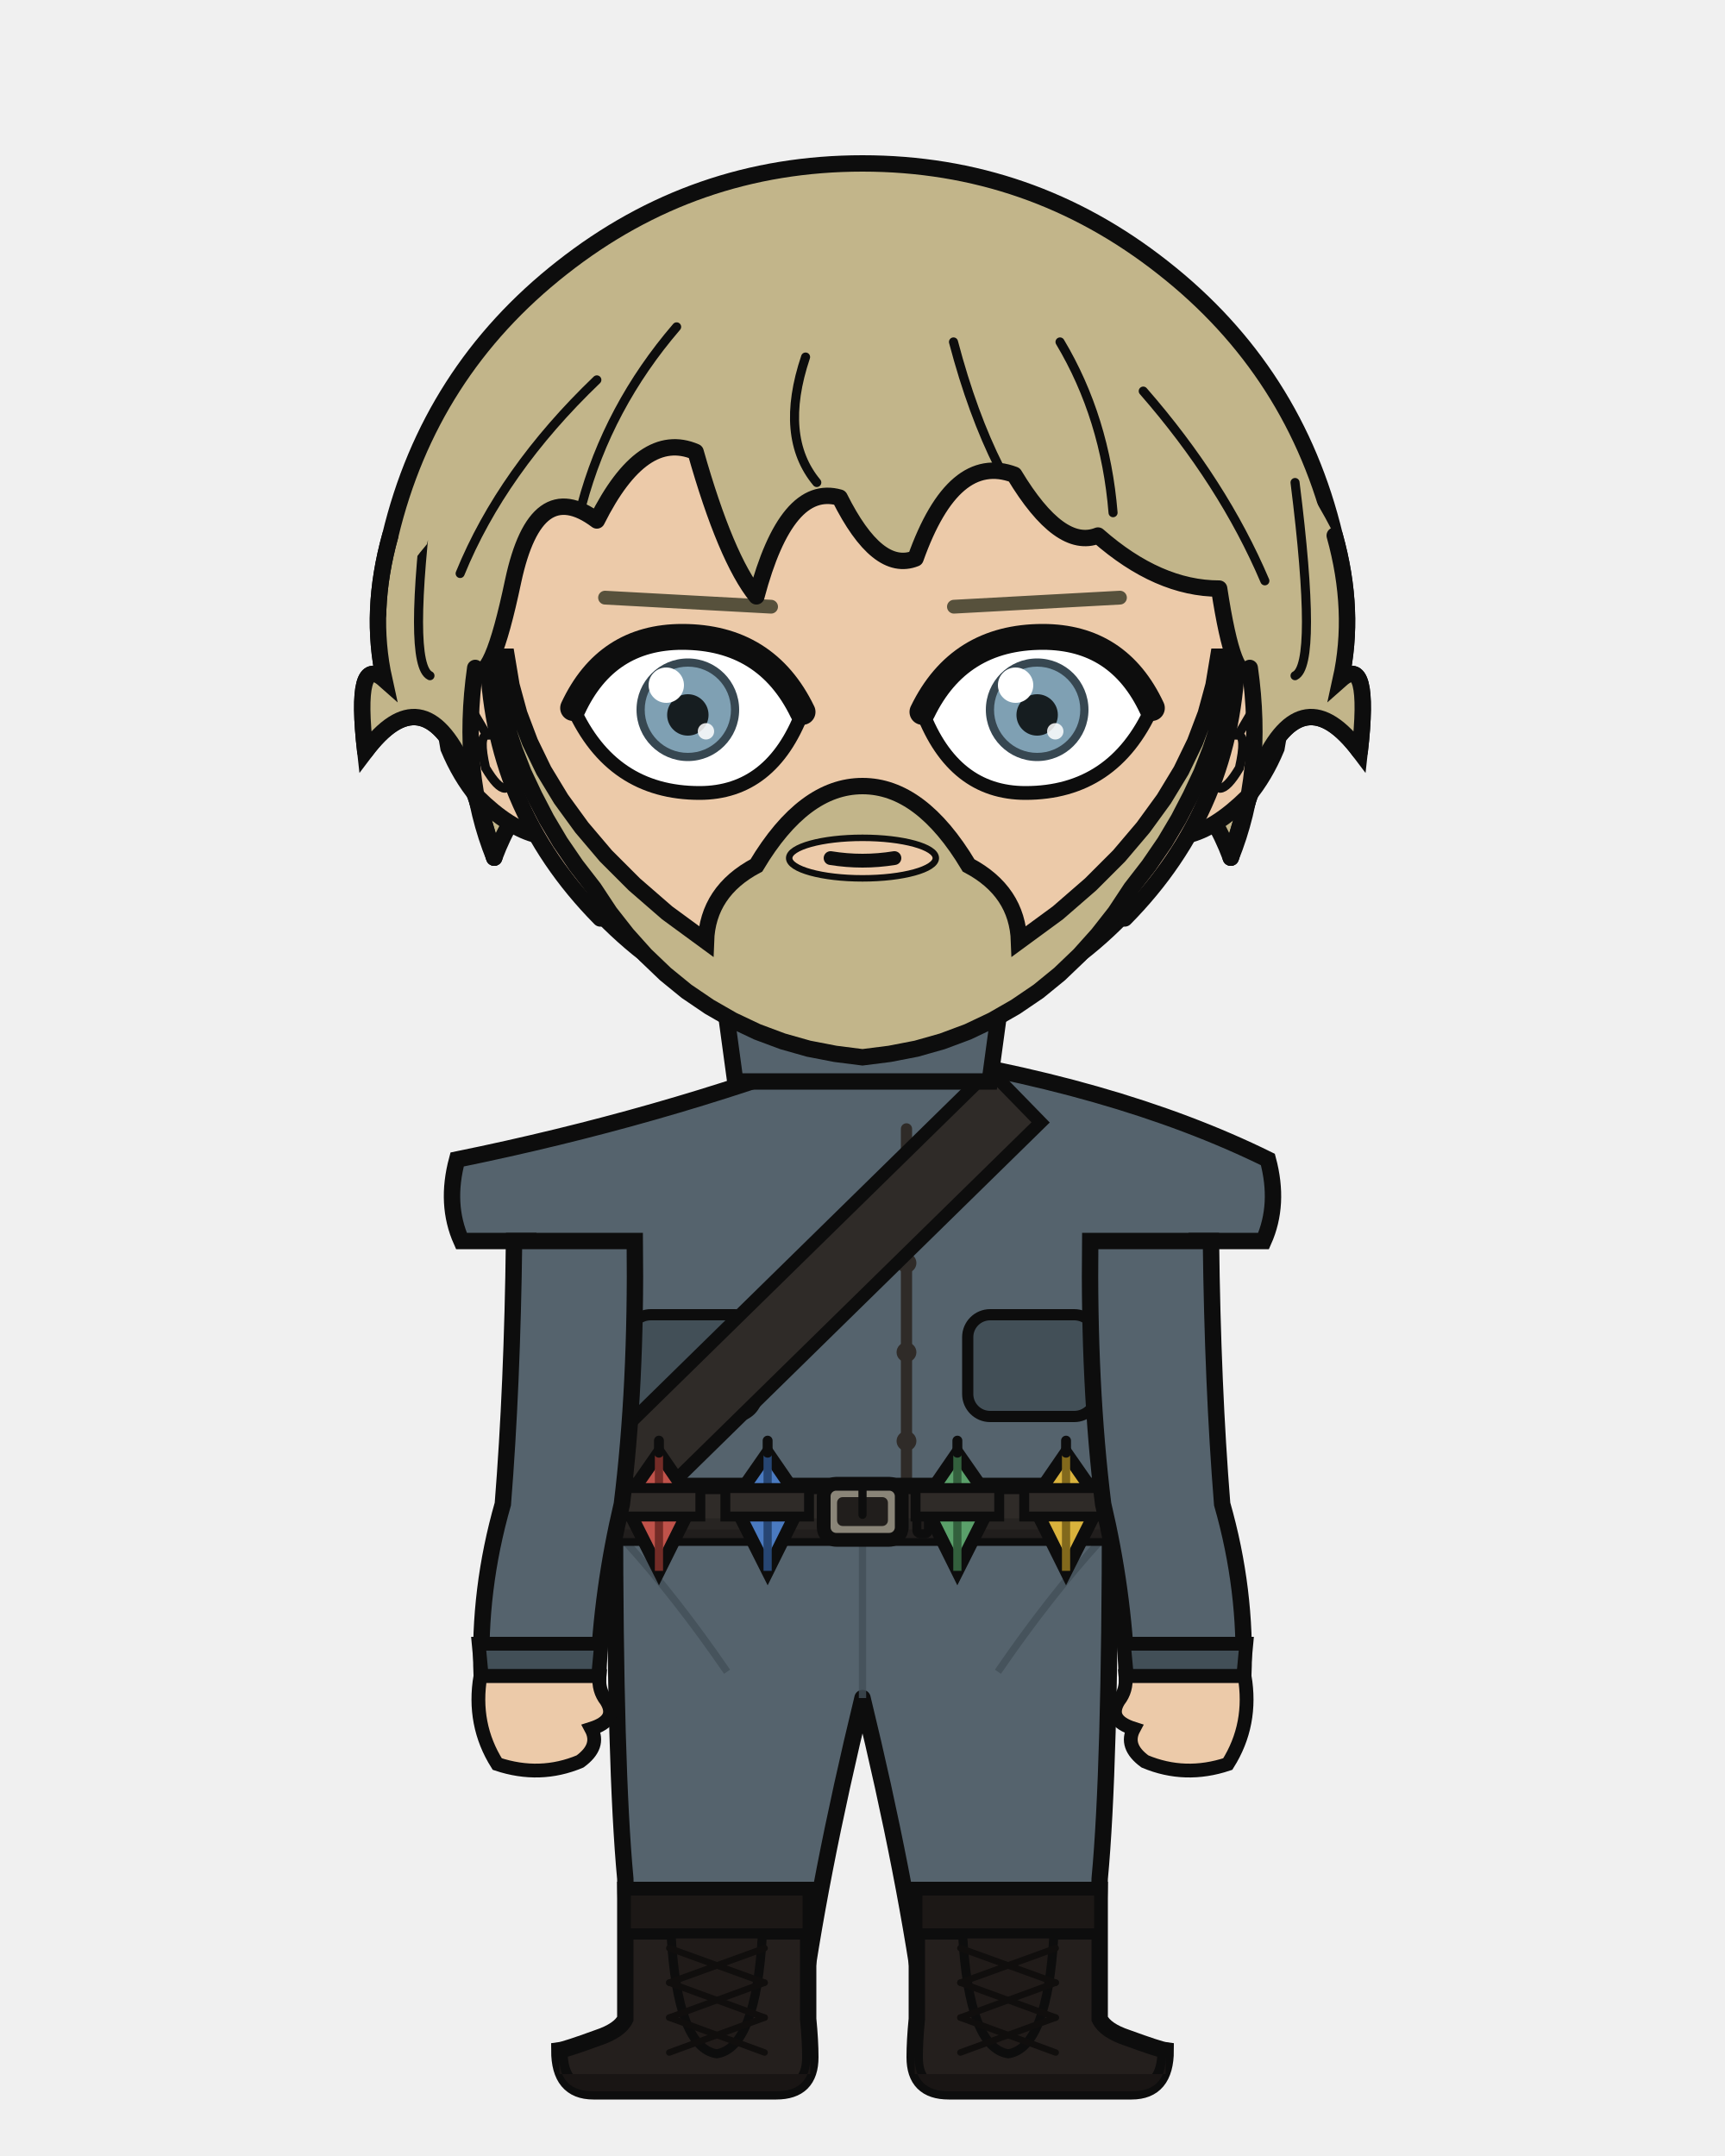
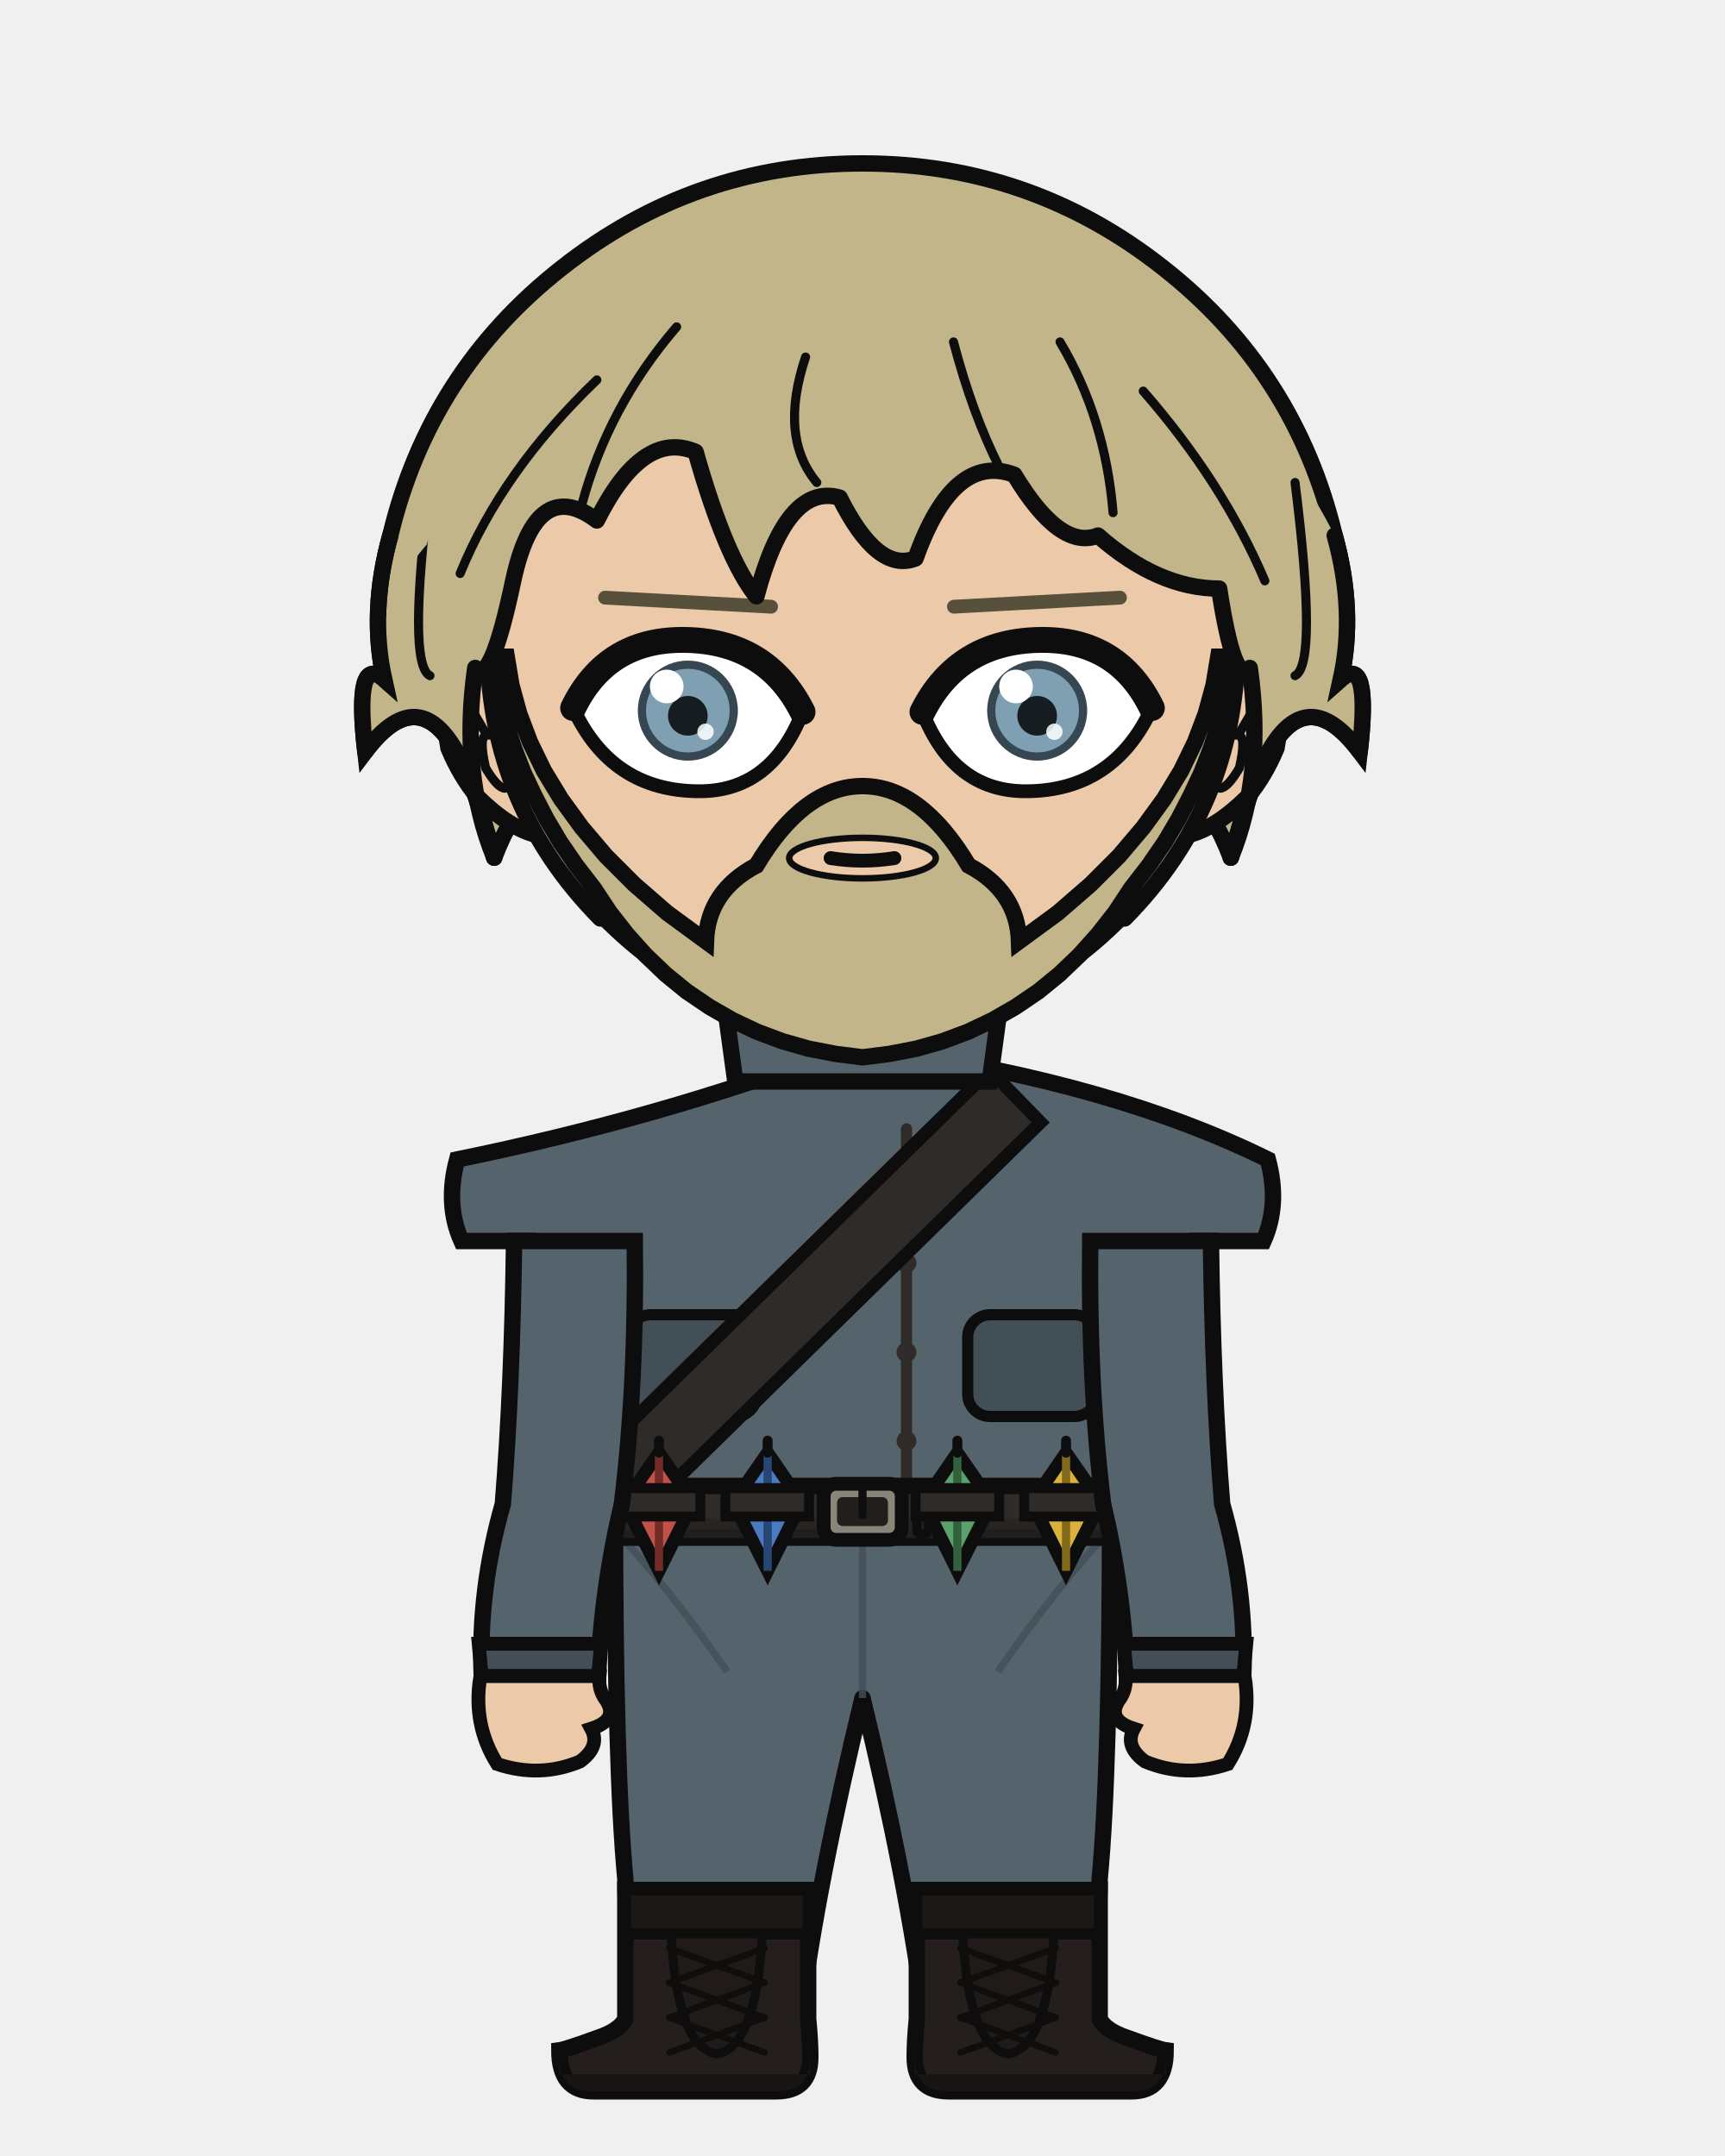
<svg xmlns="http://www.w3.org/2000/svg" width="400" height="500" viewBox="0 0 400 500">
  <defs>
    <clipPath id="hair-front">
      <path d="M 114.6 198.9 Q 106.7 179.5 110.2 154.9 Q 113.8 159.4 119.0 134.7 Q 124.3 110.1 138.4 120.7 Q 149.0 99.5 161.3 104.8 Q 168.3 129.5 175.4 138.3 Q 182.4 111.9 194.7 115.4 Q 203.5 133.0 212.3 129.5 Q 221.1 104.8 235.2 110.1 Q 245.8 127.7 254.6 124.2 Q 268.6 136.5 282.7 136.5 Q 286.2 159.4 289.8 154.9 Q 293.3 179.5 285.4 198.9 Q 289.8 183.1 292.4 177.8 Q 302.1 156.7 315.3 174.3 Q 317.9 151.4 310.9 157.6 Q 314.4 141.8 309.5 124.2 Q 292.5 91.3 264.3 69.0 Q 236.0 46.7 200.0 46.7 Q 164.0 46.7 135.7 69.0 Q 107.5 91.3 99.0 126.2 Q 85.6 141.8 89.1 157.6 Q 82.1 151.4 84.7 174.3 Q 97.9 156.7 107.6 177.8 Q 110.2 183.1 114.6 198.9 Z" />
    </clipPath>
  </defs>
  <path d="M 90.5 124.2 Q 99.6 86.2 130.3 62.1 Q 161.0 37.9 200.0 37.9 Q 239.0 37.9 269.7 62.1 Q 300.4 86.2 309.5 124.2 Q 314.4 141.8 310.9 157.6 Q 317.9 151.4 315.3 174.3 Q 302.1 156.7 292.4 177.8 Q 289.8 183.1 285.4 198.9 Q 277.4 177.8 268.6 190.1 Q 259.8 195.4 247.5 220.0 Q 226.4 195.4 200.0 200.7 Q 173.6 195.4 152.5 220.0 Q 140.2 195.4 131.4 190.1 Q 122.6 177.8 114.6 198.9 Q 110.2 183.1 107.6 177.8 Q 97.9 156.7 84.7 174.3 Q 82.1 151.4 89.1 157.6 Q 85.6 141.8 90.5 124.2 Z" fill="#c2b58a" />
  <path d="M 90.5 124.2 Q 99.6 86.2 130.3 62.1 Q 161.0 37.9 200.0 37.9 Q 239.0 37.9 269.7 62.1 Q 300.4 86.2 309.5 124.2 Q 314.4 141.8 310.9 157.6 Q 317.9 151.4 315.3 174.3 Q 302.1 156.7 292.4 177.8 Q 289.8 183.1 285.4 198.9 Q 277.4 177.8 268.6 190.1 Q 259.8 195.4 247.5 220.0 Q 226.4 195.4 200.0 200.7 Q 173.6 195.4 152.5 220.0 Q 140.2 195.4 131.4 190.1 Q 122.6 177.8 114.6 198.9 Q 110.2 183.1 107.6 177.8 Q 97.9 156.7 84.7 174.3 Q 82.1 151.4 89.1 157.6 Q 85.6 141.8 90.5 124.2 Z" fill="none" stroke="#0d0d0d" stroke-width="3.8" stroke-linecap="round" stroke-linejoin="round" />
  <rect x="179.8" y="225.4" width="40.3" height="40.5" rx="14.1" fill="#eccaa9" />
  <line x1="179.8" y1="225.4" x2="179.8" y2="265.9" stroke="#0d0d0d" stroke-width="3.8" />
  <line x1="220.2" y1="225.4" x2="220.2" y2="265.9" stroke="#0d0d0d" stroke-width="3.8" />
  <path d="M 142.6 350.6 L 257.4 350.6 Q 257.4 410.2 255.0 435.7 Q 254.9 447.1 253.1 468.2 L 214.5 468.2 Q 210.2 435.7 200.0 393.8 Q 189.8 435.7 185.5 468.2 L 146.9 468.2 Q 145.1 447.1 145.0 435.7 Q 142.6 410.2 142.6 350.6 Z" fill="#55636d" stroke="#0d0d0d" stroke-width="3.8" stroke-linejoin="round" />
  <line x1="200.0" y1="355.8" x2="200.0" y2="393.8" stroke="#424f57" stroke-width="1.7" opacity="0.8" />
  <path d="M 145.0 357.5 Q 156.8 370.5 168.6 387.7" fill="none" stroke="#424f57" stroke-width="1.7" opacity="0.8" />
  <path d="M 255.0 357.5 Q 243.2 370.5 231.4 387.7" fill="none" stroke="#424f57" stroke-width="1.7" opacity="0.8" />
  <path d="M 187.4 438.3 L 187.4 468.2 Q 187.9 473.3 187.9 477.1 Q 187.9 485.0 180.0 485.0 L 137.6 485.0 Q 129.7 485.0 129.7 475.5 Q 131.2 475.3 138.6 472.6 Q 143.7 470.9 145.0 468.2 L 145.0 438.3 Z" fill="#241f1d" stroke="#0d0d0d" stroke-width="3.8" />
  <path d="M 187.9 481.0 L 129.7 481.0 L 129.7 477.1 Q 129.7 485.0 137.6 485.0 L 180.0 485.0 Q 187.9 485.0 187.9 477.1 Z" fill="#191514" />
  <rect x="145.0" y="438.3" width="42.4" height="10.2" fill="#1c1816" stroke="#0d0d0d" stroke-width="2.6" />
  <path d="M 155.6 448.5 L 176.8 448.5 Q 175.3 474.9 166.2 476.3 Q 157.1 474.9 155.6 448.5 Z" fill="#201b19" stroke="#0d0d0d" stroke-width="2.1" />
  <line x1="177.3" y1="451.8" x2="155.2" y2="459.8" stroke="#100e0d" stroke-width="1.5" stroke-linecap="round" />
  <line x1="155.2" y1="451.8" x2="177.3" y2="459.8" stroke="#100e0d" stroke-width="1.5" stroke-linecap="round" />
  <line x1="177.3" y1="459.8" x2="155.2" y2="467.9" stroke="#100e0d" stroke-width="1.5" stroke-linecap="round" />
  <line x1="155.2" y1="459.8" x2="177.3" y2="467.9" stroke="#100e0d" stroke-width="1.5" stroke-linecap="round" />
  <line x1="177.3" y1="467.9" x2="155.2" y2="476.0" stroke="#100e0d" stroke-width="1.5" stroke-linecap="round" />
  <line x1="155.2" y1="467.9" x2="177.3" y2="476.0" stroke="#100e0d" stroke-width="1.5" stroke-linecap="round" />
  <path d="M 212.6 438.3 L 212.6 468.2 Q 212.1 473.3 212.1 477.1 Q 212.1 485.0 220.0 485.0 L 262.4 485.0 Q 270.3 485.0 270.3 475.5 Q 268.8 475.3 261.4 472.6 Q 256.3 470.9 255.0 468.2 L 255.0 438.3 Z" fill="#241f1d" stroke="#0d0d0d" stroke-width="3.8" />
  <path d="M 212.1 481.0 L 270.3 481.0 L 270.3 477.1 Q 270.3 485.0 262.4 485.0 L 220.0 485.0 Q 212.1 485.0 212.1 477.1 Z" fill="#191514" />
  <rect x="212.6" y="438.3" width="42.4" height="10.2" fill="#1c1816" stroke="#0d0d0d" stroke-width="2.6" />
  <path d="M 223.2 448.5 L 244.4 448.5 Q 242.9 474.9 233.8 476.3 Q 224.7 474.9 223.2 448.5 Z" fill="#201b19" stroke="#0d0d0d" stroke-width="2.1" />
  <line x1="244.8" y1="451.8" x2="222.7" y2="459.8" stroke="#100e0d" stroke-width="1.5" stroke-linecap="round" />
  <line x1="222.7" y1="451.8" x2="244.8" y2="459.8" stroke="#100e0d" stroke-width="1.5" stroke-linecap="round" />
  <line x1="244.8" y1="459.8" x2="222.7" y2="467.9" stroke="#100e0d" stroke-width="1.5" stroke-linecap="round" />
  <line x1="222.7" y1="459.8" x2="244.8" y2="467.9" stroke="#100e0d" stroke-width="1.5" stroke-linecap="round" />
  <line x1="244.8" y1="467.9" x2="222.7" y2="476.0" stroke="#100e0d" stroke-width="1.5" stroke-linecap="round" />
  <line x1="222.7" y1="467.9" x2="244.8" y2="476.0" stroke="#100e0d" stroke-width="1.5" stroke-linecap="round" />
  <path d="M 194.4 243.7 Q 153.0 259.3 106.0 268.9 Q 103.2 279.3 107.0 287.8 L 122.5 287.8 Q 122.5 321.4 121.3 348.8 Q 120.5 349.8 120.5 350.6 L 279.5 350.6 Q 279.5 349.8 278.7 348.8 Q 277.5 321.4 277.5 287.8 L 293.0 287.8 Q 296.8 279.3 294.0 268.9 Q 258.3 251.3 205.6 243.7 L 200.0 249.4 Z" fill="#55636d" stroke="#0d0d0d" stroke-width="3.8" />
  <path d="M 210.2 261.8 L 210.2 344.6" fill="none" stroke="#2f2b28" stroke-width="2.6" stroke-linecap="round" />
  <circle cx="210.2" cy="272.2" r="2.3" fill="#2f2b28" />
  <circle cx="210.2" cy="292.9" r="2.3" fill="#2f2b28" />
  <circle cx="210.2" cy="313.6" r="2.3" fill="#2f2b28" />
  <circle cx="210.2" cy="334.2" r="2.3" fill="#2f2b28" />
  <rect x="145.7" y="304.9" width="29.9" height="23.6" rx="5.2" fill="#424f57" stroke="#0d0d0d" stroke-width="2.6" />
  <rect x="224.4" y="304.9" width="29.9" height="23.6" rx="5.2" fill="#424f57" stroke="#0d0d0d" stroke-width="2.6" />
  <path d="M 229.5 248.2 L 137.4 338.5 L 149.2 350.6 L 241.3 260.3 Z" fill="#2f2b28" stroke="#0d0d0d" stroke-width="3.0" />
  <rect x="118.9" y="344.6" width="162.2" height="12.0" rx="2.2" fill="#2f2b28" stroke="#0d0d0d" stroke-width="3.8" />
  <rect x="118.9" y="352.1" width="162.2" height="4.6" rx="2.2" fill="#262220" opacity="0.8" />
  <rect x="191.0" y="344.1" width="18.1" height="13.0" rx="2.9" fill="#8a8578" stroke="#0d0d0d" stroke-width="3.2" />
  <rect x="194.1" y="347.2" width="11.8" height="6.7" rx="1.3" fill="#211e1c" />
  <line x1="200.0" y1="344.1" x2="200.0" y2="351.3" stroke="#0d0d0d" stroke-width="1.9" stroke-linecap="round" />
  <rect x="212.6" y="345.6" width="2.7" height="10.1" rx="0.8" fill="#211e1c" stroke="#0d0d0d" stroke-width="2.1" />
  <path d="M 152.8 336.9 L 160.7 348.4 L 152.8 364.3 L 144.8 348.4 Z" fill="#c0524a" stroke="#0d0d0d" stroke-width="3.0" />
  <line x1="152.8" y1="336.9" x2="152.8" y2="364.3" stroke="#732c27" stroke-width="1.9" />
  <line x1="152.8" y1="334.1" x2="152.8" y2="336.9" stroke="#0d0d0d" stroke-width="2.3" stroke-linecap="round" />
  <rect x="143.0" y="345.1" width="19.4" height="6.6" fill="#2f2b28" stroke="#0d0d0d" stroke-width="2.3" />
  <path d="M 178.0 336.9 L 185.9 348.4 L 178.0 364.3 L 170.0 348.4 Z" fill="#4a7ac0" stroke="#0d0d0d" stroke-width="3.0" />
  <line x1="178.0" y1="336.9" x2="178.0" y2="364.3" stroke="#274673" stroke-width="1.9" />
  <line x1="178.0" y1="334.1" x2="178.0" y2="336.9" stroke="#0d0d0d" stroke-width="2.3" stroke-linecap="round" />
  <rect x="168.2" y="345.1" width="19.4" height="6.6" fill="#2f2b28" stroke="#0d0d0d" stroke-width="2.3" />
  <path d="M 222.0 336.9 L 230.0 348.4 L 222.0 364.3 L 214.1 348.4 Z" fill="#5aa06a" stroke="#0d0d0d" stroke-width="3.0" />
  <line x1="222.0" y1="336.9" x2="222.0" y2="364.3" stroke="#33603d" stroke-width="1.9" />
  <line x1="222.0" y1="334.1" x2="222.0" y2="336.9" stroke="#0d0d0d" stroke-width="2.3" stroke-linecap="round" />
  <rect x="212.3" y="345.1" width="19.4" height="6.6" fill="#2f2b28" stroke="#0d0d0d" stroke-width="2.3" />
  <path d="M 247.2 336.9 L 255.2 348.4 L 247.2 364.3 L 239.3 348.4 Z" fill="#d9b23c" stroke="#0d0d0d" stroke-width="3.0" />
  <line x1="247.2" y1="336.9" x2="247.2" y2="364.3" stroke="#82691c" stroke-width="1.9" />
  <line x1="247.2" y1="334.1" x2="247.2" y2="336.9" stroke="#0d0d0d" stroke-width="2.3" stroke-linecap="round" />
  <rect x="237.5" y="345.1" width="19.4" height="6.6" fill="#2f2b28" stroke="#0d0d0d" stroke-width="2.3" />
  <path d="M 147.2 287.8 L 119.2 287.8 Q 118.8 321.4 116.6 348.8 Q 110.9 368.7 111.7 388.7 L 138.7 388.7 Q 139.5 368.7 144.2 348.8 Q 147.6 321.4 147.2 287.8 Z" fill="#55636d" stroke="#0d0d0d" stroke-width="3.8" />
  <path d="M 111.0 381.2 L 139.4 381.2 L 138.7 388.7 L 111.7 388.7 Z" fill="#424f57" stroke="#0d0d0d" stroke-width="3.2" />
  <path d="M 111.4 388.7 Q 109.5 399.9 115.3 409.1 Q 125.2 412.4 134.5 408.5 Q 139.3 405.0 137.1 400.9 Q 143.4 398.9 140.6 394.4 Q 138.7 392.0 139.0 388.7 Z" fill="#eccaa9" stroke="#0d0d0d" stroke-width="3.2" />
  <path d="M 252.8 287.8 L 280.8 287.8 Q 281.2 321.4 283.4 348.8 Q 289.1 368.7 288.3 388.7 L 261.3 388.7 Q 260.5 368.7 255.8 348.8 Q 252.4 321.4 252.8 287.8 Z" fill="#55636d" stroke="#0d0d0d" stroke-width="3.8" />
  <path d="M 260.6 381.2 L 289.0 381.2 L 288.3 388.7 L 261.3 388.7 Z" fill="#424f57" stroke="#0d0d0d" stroke-width="3.2" />
  <path d="M 288.6 388.7 Q 290.5 399.9 284.7 409.1 Q 274.8 412.4 265.5 408.5 Q 260.7 405.0 262.9 400.9 Q 256.6 398.9 259.4 394.4 Q 261.3 392.0 261.0 388.7 Z" fill="#eccaa9" stroke="#0d0d0d" stroke-width="3.2" />
  <path d="M 165.7 215.5 L 234.3 215.5 L 229.5 250.8 L 170.5 250.8 Z" fill="#55636d" stroke="#0d0d0d" stroke-width="3.8" />
  <path d="M 200.0 215.5 L 200.0 234.9" fill="none" stroke="#0d0d0d" stroke-width="2.6" />
  <path d="M 113.1 153.2 Q 108.1 153.5 104.9 158.7 Q 102.2 164.3 104.0 173.5 Q 106.7 180.0 110.7 184.8 Q 118.2 192.2 124.7 193.7 Z" fill="#eccaa9" />
  <path d="M 113.1 153.2 Q 108.1 153.5 104.9 158.7 Q 102.2 164.3 104.0 173.5 Q 106.7 180.0 110.7 184.8 Q 118.2 192.2 124.7 193.7" fill="none" stroke="#0d0d0d" stroke-width="3.8" stroke-linecap="round" />
  <path d="M 106.6 169.6 Q 105.6 165.1 106.4 163.5 Q 107.3 162.5 108.9 163.7 Q 110.8 166.9 112.9 170.5 Q 110.9 170.6 112.6 178.1 Q 115.4 182.8 117.1 182.8" fill="none" stroke="#0d0d0d" stroke-width="2.1" stroke-linecap="round" />
  <path d="M 286.9 153.2 Q 291.9 153.5 295.1 158.7 Q 297.8 164.3 296.0 173.5 Q 293.3 180.0 289.3 184.8 Q 281.8 192.2 275.3 193.7 Z" fill="#eccaa9" />
  <path d="M 286.9 153.2 Q 291.9 153.5 295.1 158.7 Q 297.8 164.3 296.0 173.5 Q 293.3 180.0 289.3 184.8 Q 281.8 192.2 275.3 193.7" fill="none" stroke="#0d0d0d" stroke-width="3.8" stroke-linecap="round" />
  <path d="M 293.4 169.6 Q 294.4 165.1 293.6 163.5 Q 292.7 162.5 291.1 163.7 Q 289.2 166.9 287.1 170.5 Q 289.1 170.6 287.4 178.1 Q 284.6 182.8 282.9 182.8" fill="none" stroke="#0d0d0d" stroke-width="2.1" stroke-linecap="round" />
  <path d="M 200.0 62.6 Q 236.1 62.6 261.6 88.3 Q 287.1 114.1 286.9 150.6 Q 286.4 187.1 260.8 213.0 Q 235.4 239.0 200.0 239.0 Q 164.6 239.0 139.2 213.0 Q 113.6 187.1 113.1 150.6 Q 112.9 114.1 138.4 88.3 Q 163.9 62.6 200.0 62.6 Z" fill="#eccaa9" />
  <path d="M 139.2 213.0 Q 113.6 187.1 113.1 150.6 Q 112.9 114.1 138.4 88.3 Q 163.9 62.6 200.0 62.6 Q 236.1 62.6 261.6 88.3 Q 287.1 114.1 286.9 150.6 Q 286.4 187.1 260.8 213.0" fill="none" stroke="#0d0d0d" stroke-width="3.8" stroke-linecap="round" />
  <path d="M 260.8 213.0 Q 235.4 239.0 200.0 239.0 Q 164.6 239.0 139.2 213.0" fill="none" stroke="#0d0d0d" stroke-width="2.3" stroke-linecap="round" />
  <path d="M 114.0 152.3 L 114.8 157.7 L 116.0 163.1 L 117.5 168.4 L 119.3 173.8 L 121.4 179.2 L 123.9 184.5 L 126.7 189.9 L 129.9 195.3 L 133.6 200.7 L 137.7 206.0 L 137.7 206.0 L 141.4 211.6 L 145.4 216.7 L 149.7 221.5 L 154.3 225.9 L 159.2 229.9 L 164.5 233.5 L 169.9 236.6 L 175.6 239.3 L 181.5 241.5 L 187.5 243.2 L 193.7 244.4 L 200.0 245.2 L 206.3 244.4 L 212.5 243.2 L 218.5 241.5 L 224.4 239.3 L 230.1 236.6 L 235.5 233.5 L 240.8 229.9 L 245.7 225.9 L 250.3 221.5 L 254.6 216.7 L 258.6 211.6 L 262.3 206.0 L 266.4 200.7 L 270.1 195.3 L 273.3 189.9 L 276.1 184.5 L 278.6 179.2 L 280.7 173.8 L 282.5 168.4 L 284.0 163.1 L 285.2 157.7 L 286.0 152.3 L 282.5 152.3 L 281.4 158.9 L 279.6 165.5 L 277.1 172.1 L 273.9 178.7 L 269.9 185.3 L 265.1 191.9 L 259.5 198.5 L 252.9 205.1 L 245.3 211.7 L 236.3 218.3 Q 235.9 206.7 224.6 200.7 Q 213.6 182.3 200.0 182.3 Q 186.4 182.3 175.4 200.7 Q 164.1 206.7 163.7 218.3 L 154.7 211.7 L 147.1 205.1 L 140.5 198.5 L 134.9 191.9 L 130.1 185.3 L 126.1 178.7 L 122.9 172.1 L 120.4 165.5 L 118.6 158.9 L 117.5 152.3 Z" fill="#c2b58a" stroke="#0d0d0d" stroke-width="3.8" />
  <ellipse cx="200.0" cy="199.0" rx="17.0" ry="4.7" fill="#eccaa9" stroke="#0d0d0d" stroke-width="1.5" />
  <line x1="178.8" y1="140.7" x2="140.3" y2="138.6" stroke="#57513c" stroke-width="3.2" stroke-linecap="round" />
  <defs>
    <clipPath id="eye-l">
-       <path d="M 186.1 165.1 Q 177.7 147.7 158.2 147.7 Q 140.6 147.7 132.9 164.2 Q 141.8 183.9 162.2 183.9 Q 178.9 183.9 186.1 165.1 Z" />
+       <path d="M 186.1 165.1 Q 177.7 148.4 158.2 148.4 Q 140.6 148.4 132.9 164.2 Q 141.8 183.5 162.2 183.5 Q 178.9 183.5 186.1 165.1 Z" />
    </clipPath>
  </defs>
-   <path d="M 186.1 165.1 Q 177.7 147.7 158.2 147.7 Q 140.6 147.7 132.9 164.2 Q 141.8 183.9 162.2 183.9 Q 178.9 183.9 186.1 165.1 Z" fill="white" stroke="#0d0d0d" stroke-width="3.2" />
+   <path d="M 186.1 165.1 Q 177.7 148.4 158.2 148.4 Q 140.6 148.4 132.9 164.2 Q 141.8 183.5 162.2 183.5 Q 178.9 183.5 186.1 165.1 Z" fill="white" stroke="#0d0d0d" stroke-width="3.2" />
  <g clip-path="url(#eye-l)">
-     <circle cx="159.5" cy="164.6" r="11.9" fill="#374751" />
-     <circle cx="159.5" cy="164.6" r="10.0" fill="#7fa0b3" />
-     <circle cx="159.5" cy="165.8" r="4.8" fill="#161d20" />
-     <circle cx="154.5" cy="158.9" r="4.1" fill="white" />
-     <circle cx="163.7" cy="169.6" r="1.9" fill="white" opacity="0.85" />
+     <circle cx="159.5" cy="164.8" r="11.6" fill="#374751" />
+     <circle cx="159.5" cy="164.8" r="9.7" fill="#7fa0b3" />
+     <circle cx="159.5" cy="166.0" r="4.6" fill="#161d20" />
+     <circle cx="154.6" cy="159.2" r="3.9" fill="white" />
+     <circle cx="163.6" cy="169.7" r="1.9" fill="white" opacity="0.85" />
  </g>
-   <path d="M 186.1 165.1 Q 177.7 147.7 158.2 147.7 Q 140.6 147.7 132.9 164.2" fill="none" stroke="#0d0d0d" stroke-width="6.0" stroke-linecap="round" />
+   <path d="M 186.1 165.1 Q 177.7 148.4 158.2 148.4 Q 140.6 148.4 132.9 164.2" fill="none" stroke="#0d0d0d" stroke-width="6.0" stroke-linecap="round" />
  <line x1="221.2" y1="140.7" x2="259.7" y2="138.6" stroke="#57513c" stroke-width="3.2" stroke-linecap="round" />
  <defs>
    <clipPath id="eye-r">
-       <path d="M 213.9 165.1 Q 222.3 147.7 241.8 147.7 Q 259.4 147.7 267.1 164.2 Q 258.2 183.9 237.8 183.9 Q 221.1 183.9 213.9 165.1 Z" />
+       <path d="M 213.9 165.1 Q 222.3 148.4 241.8 148.4 Q 259.4 148.4 267.1 164.2 Q 258.2 183.5 237.8 183.5 Q 221.1 183.5 213.9 165.1 Z" />
    </clipPath>
  </defs>
-   <path d="M 213.9 165.1 Q 222.3 147.7 241.8 147.7 Q 259.4 147.7 267.1 164.2 Q 258.2 183.9 237.8 183.9 Q 221.1 183.9 213.9 165.1 Z" fill="white" stroke="#0d0d0d" stroke-width="3.2" />
+   <path d="M 213.9 165.1 Q 222.3 148.4 241.8 148.4 Q 259.4 148.4 267.1 164.2 Q 258.2 183.5 237.8 183.5 Q 221.1 183.5 213.9 165.1 Z" fill="white" stroke="#0d0d0d" stroke-width="3.2" />
  <g clip-path="url(#eye-r)">
-     <circle cx="240.5" cy="164.6" r="11.9" fill="#374751" />
-     <circle cx="240.5" cy="164.6" r="10.0" fill="#7fa0b3" />
-     <circle cx="240.5" cy="165.8" r="4.8" fill="#161d20" />
-     <circle cx="235.5" cy="158.9" r="4.1" fill="white" />
-     <circle cx="244.7" cy="169.6" r="1.9" fill="white" opacity="0.85" />
+     <circle cx="240.5" cy="164.8" r="11.6" fill="#374751" />
+     <circle cx="240.5" cy="164.8" r="9.7" fill="#7fa0b3" />
+     <circle cx="240.5" cy="166.0" r="4.6" fill="#161d20" />
+     <circle cx="235.6" cy="159.2" r="3.9" fill="white" />
+     <circle cx="244.5" cy="169.7" r="1.9" fill="white" opacity="0.85" />
  </g>
-   <path d="M 213.9 165.1 Q 222.3 147.7 241.8 147.7 Q 259.4 147.7 267.1 164.2" fill="none" stroke="#0d0d0d" stroke-width="6.0" stroke-linecap="round" />
+   <path d="M 213.9 165.1 Q 222.3 148.4 241.8 148.4 Q 259.4 148.4 267.1 164.2" fill="none" stroke="#0d0d0d" stroke-width="6.0" stroke-linecap="round" />
  <path d="M 192.6 199.0 Q 200.0 200.2 207.4 199.0" fill="none" stroke="#0d0d0d" stroke-width="3.2" stroke-linecap="round" />
  <path d="M 114.6 198.9 Q 106.7 179.5 110.2 154.9 Q 113.8 159.4 119.0 134.7 Q 124.3 110.1 138.4 120.7 Q 149.0 99.5 161.3 104.8 Q 168.3 129.5 175.4 138.3 Q 182.4 111.9 194.7 115.4 Q 203.5 133.0 212.3 129.5 Q 221.1 104.8 235.2 110.1 Q 245.8 127.7 254.6 124.2 Q 268.6 136.5 282.7 136.5 Q 286.2 159.4 289.8 154.9 Q 293.3 179.5 285.4 198.9 Q 289.8 183.1 292.4 177.8 Q 302.1 156.7 315.3 174.3 Q 317.9 151.4 310.9 157.6 Q 314.4 141.8 309.5 124.2 Q 292.5 91.3 264.3 69.0 Q 236.0 46.7 200.0 46.7 Q 164.0 46.7 135.7 69.0 Q 107.5 91.3 99.0 126.2 Q 85.6 141.8 89.1 157.6 Q 82.1 151.4 84.7 174.3 Q 97.9 156.7 107.6 177.8 Q 110.2 183.1 114.6 198.9 Z" fill="#c2b58a" />
  <path d="M 114.6 198.9 Q 106.7 179.5 110.2 154.9 Q 113.8 159.4 119.0 134.7 Q 124.3 110.1 138.4 120.7 Q 149.0 99.5 161.3 104.8 Q 168.3 129.5 175.4 138.3 Q 182.4 111.9 194.7 115.4 Q 203.5 133.0 212.3 129.5 Q 221.1 104.8 235.2 110.1 Q 245.8 127.7 254.6 124.2 Q 268.6 136.5 282.7 136.5 Q 286.2 159.4 289.8 154.9 Q 293.3 179.5 285.4 198.9" fill="none" stroke="#0d0d0d" stroke-width="3.8" stroke-linecap="round" stroke-linejoin="round" />
  <path d="M 285.4 198.9 Q 289.8 183.1 292.4 177.8 Q 302.1 156.7 315.3 174.3 Q 317.9 151.4 310.9 157.6 Q 314.4 141.8 309.5 124.2" fill="none" stroke="#0d0d0d" stroke-width="3.8" stroke-linecap="round" />
  <path d="M 114.6 198.9 Q 110.2 183.1 107.6 177.8 Q 97.9 156.7 84.7 174.3 Q 82.1 151.4 89.1 157.6 Q 85.6 141.8 90.5 124.2" fill="none" stroke="#0d0d0d" stroke-width="3.8" stroke-linecap="round" />
  <path d="M 156.9 75.8 Q 141.0 94.3 134.9 117.1" fill="none" stroke="#0d0d0d" stroke-width="2.1" stroke-linecap="round" clip-path="url(#hair-front)" />
  <path d="M 186.8 82.8 Q 180.6 101.3 189.4 111.9" fill="none" stroke="#0d0d0d" stroke-width="2.1" stroke-linecap="round" clip-path="url(#hair-front)" />
  <path d="M 221.1 79.3 Q 225.5 96.0 231.7 108.3" fill="none" stroke="#0d0d0d" stroke-width="2.1" stroke-linecap="round" clip-path="url(#hair-front)" />
  <path d="M 245.8 79.3 Q 256.3 96.9 258.1 118.9" fill="none" stroke="#0d0d0d" stroke-width="2.1" stroke-linecap="round" clip-path="url(#hair-front)" />
  <path d="M 265.1 90.7 Q 283.6 111.9 293.3 134.7" fill="none" stroke="#0d0d0d" stroke-width="2.1" stroke-linecap="round" clip-path="url(#hair-front)" />
  <path d="M 138.4 88.1 Q 116.4 109.2 106.7 133.0" fill="none" stroke="#0d0d0d" stroke-width="2.1" stroke-linecap="round" clip-path="url(#hair-front)" />
  <path d="M 300.3 111.9 Q 305.6 154.1 300.3 156.7" fill="none" stroke="#0d0d0d" stroke-width="2.1" stroke-linecap="round" clip-path="url(#hair-front)" />
  <path d="M 99.7 111.9 Q 94.4 154.1 99.7 156.7" fill="none" stroke="#0d0d0d" stroke-width="2.1" stroke-linecap="round" clip-path="url(#hair-front)" />
</svg>
